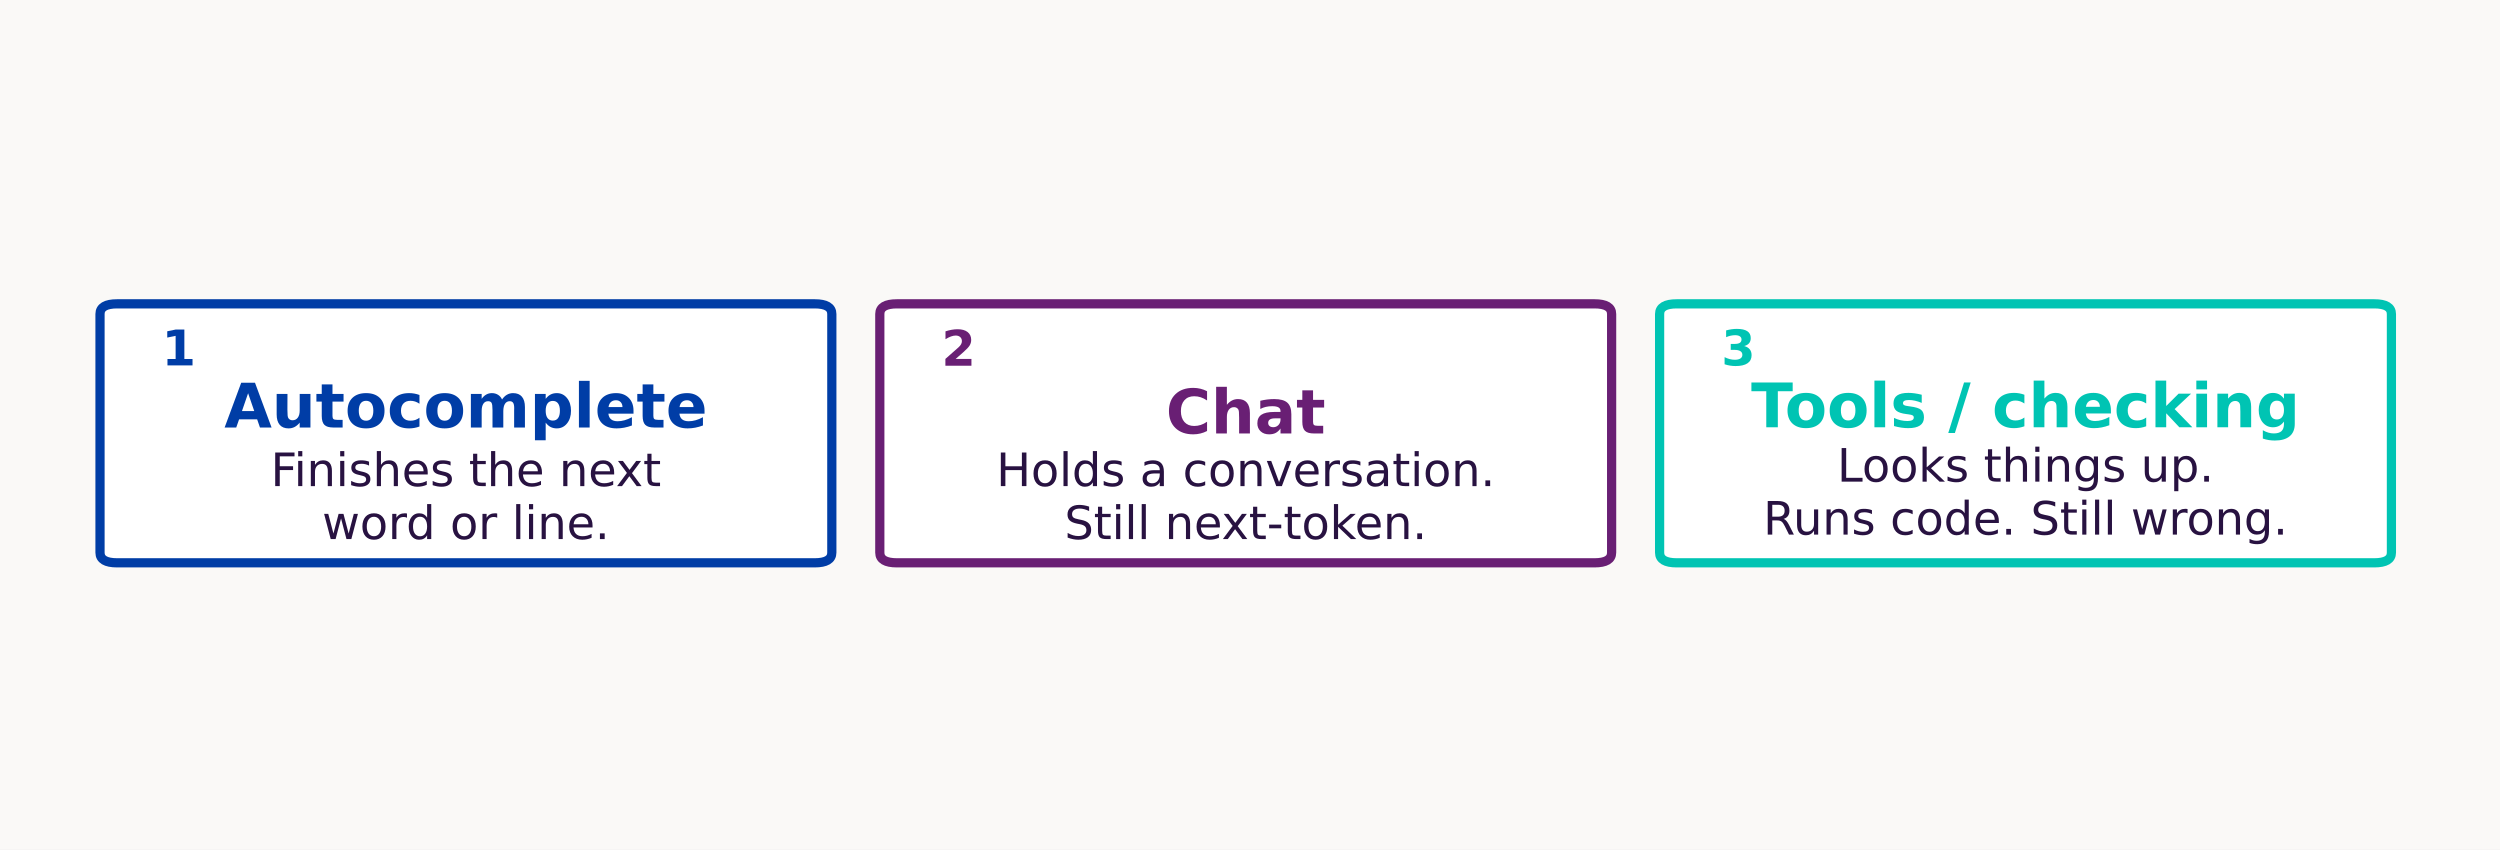
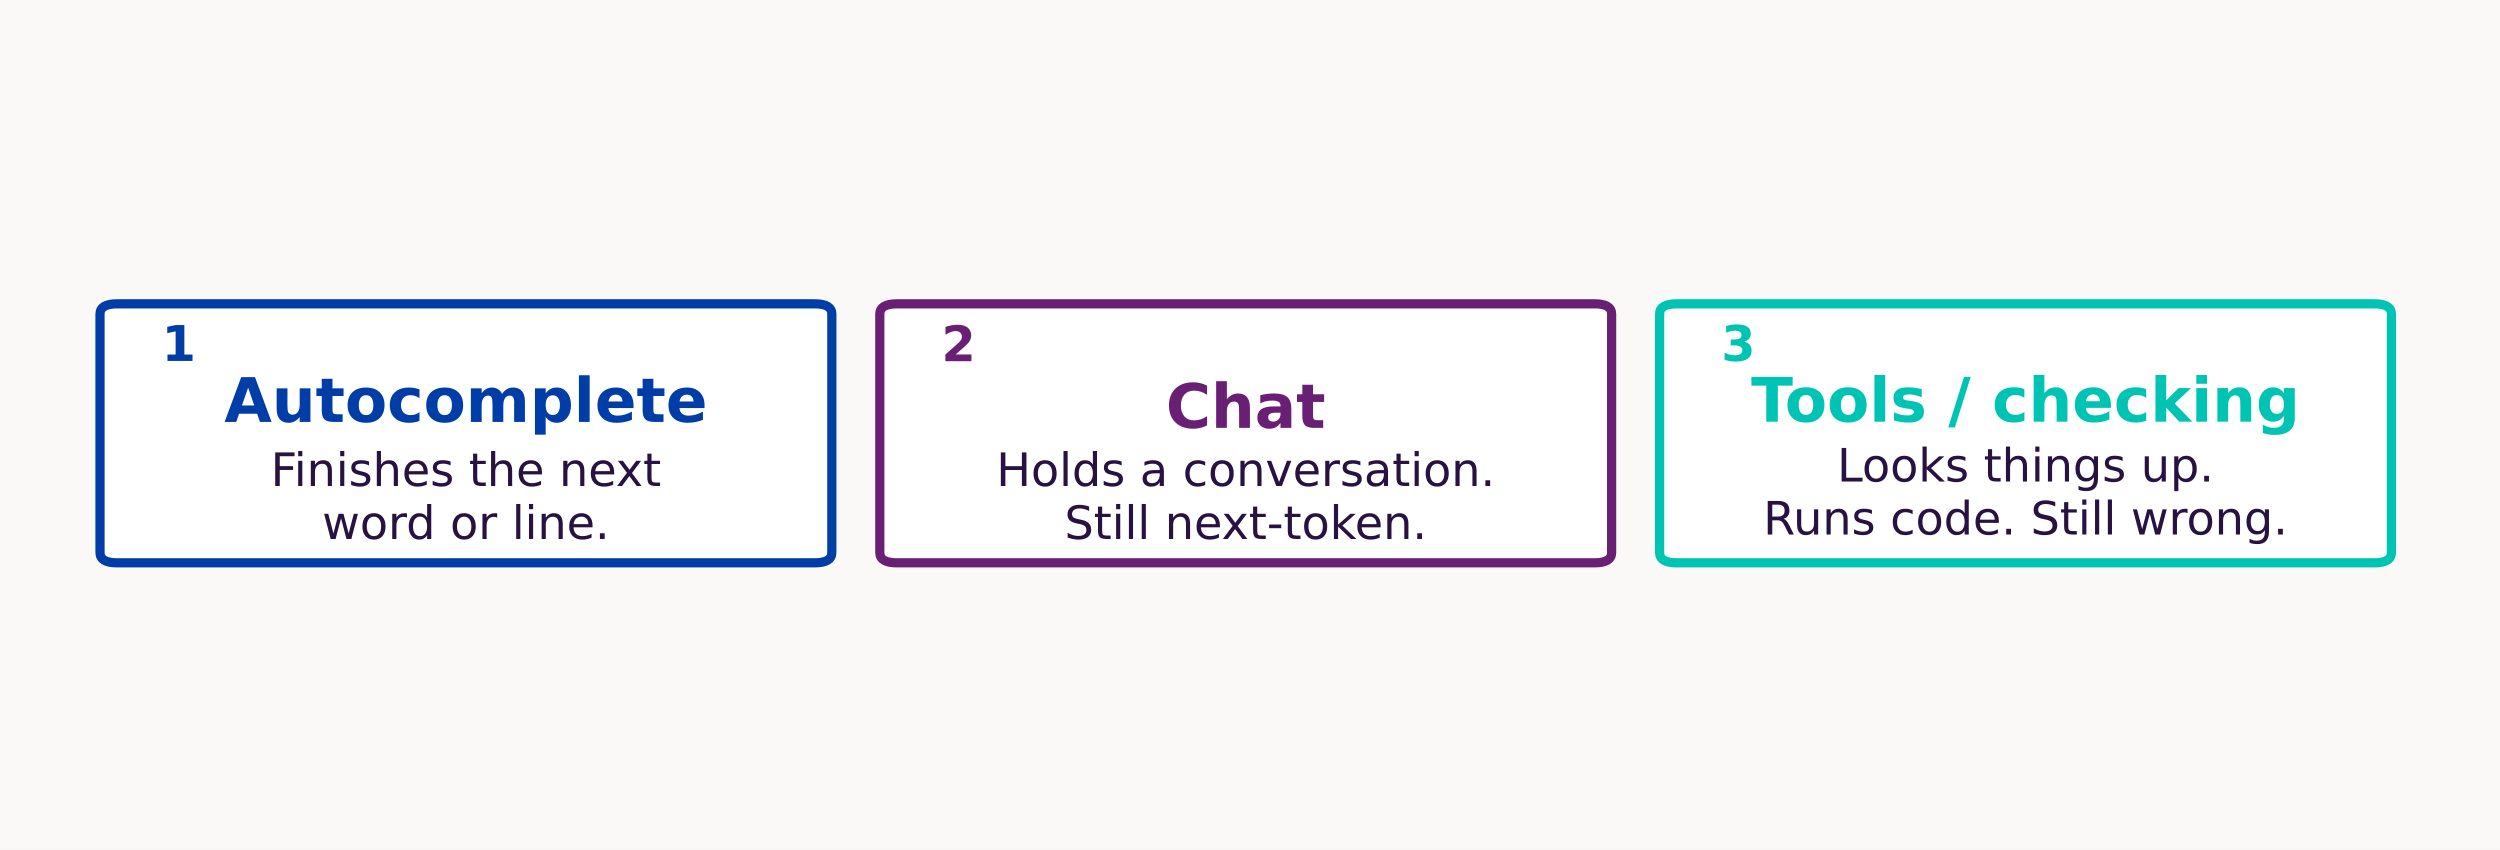
<svg xmlns="http://www.w3.org/2000/svg" xmlns:xlink="http://www.w3.org/1999/xlink" width="813.96pt" height="276.624pt" viewBox="0 0 813.96 276.624" version="1.1">
  <defs>
    <style type="text/css">*{stroke-linejoin: round; stroke-linecap: butt}</style>
  </defs>
  <g id="figure_1">
    <g id="patch_1">
      <path d="M 0 276.624  L 813.96 276.624  L 813.96 0  L 0 0  z " style="fill: #faf9f7" />
    </g>
    <g id="axes_1">
      <g id="patch_2">
-         <path d="M 38.142 183.246  L 265.248 183.246  Q 270.828 183.246 270.828 179.92  L 270.828 102.248  Q 270.828 98.922 265.248 98.922  L 38.142 98.922  Q 32.562 98.922 32.562 102.248  L 32.562 179.92  Q 32.562 183.246 38.142 183.246  z " clip-path="url(#p19ff0ff765)" style="fill: #ffffff; stroke: #003da6; stroke-width: 3; stroke-linejoin: miter" />
+         <path d="M 38.142 183.246  L 265.248 183.246  Q 270.828 183.246 270.828 179.92  L 270.828 102.248  Q 270.828 98.922 265.248 98.922  L 38.142 98.922  Q 32.562 98.922 32.562 102.248  L 32.562 179.92  Q 32.562 183.246 38.142 183.246  z " clip-path="url(#p18f302919d)" style="fill: #ffffff; stroke: #003da6; stroke-width: 3; stroke-linejoin: miter" />
      </g>
      <g id="patch_3">
-         <path d="M 292.032 183.246  L 519.138 183.246  Q 524.718 183.246 524.718 179.92  L 524.718 102.248  Q 524.718 98.922 519.138 98.922  L 292.032 98.922  Q 286.452 98.922 286.452 102.248  L 286.452 179.92  Q 286.452 183.246 292.032 183.246  z " clip-path="url(#p19ff0ff765)" style="fill: #ffffff; stroke: #691f74; stroke-width: 3; stroke-linejoin: miter" />
+         <path d="M 292.032 183.246  L 519.138 183.246  Q 524.718 183.246 524.718 179.92  L 524.718 102.248  Q 524.718 98.922 519.138 98.922  L 292.032 98.922  Q 286.452 98.922 286.452 102.248  L 286.452 179.92  Q 286.452 183.246 292.032 183.246  z " clip-path="url(#p18f302919d)" style="fill: #ffffff; stroke: #691f74; stroke-width: 3; stroke-linejoin: miter" />
      </g>
      <g id="patch_4">
-         <path d="M 545.922 183.246  L 773.028 183.246  Q 778.608 183.246 778.608 179.92  L 778.608 102.248  Q 778.608 98.922 773.028 98.922  L 545.922 98.922  Q 540.342 98.922 540.342 102.248  L 540.342 179.92  Q 540.342 183.246 545.922 183.246  z " clip-path="url(#p19ff0ff765)" style="fill: #ffffff; stroke: #00c4b3; stroke-width: 3; stroke-linejoin: miter" />
+         <path d="M 545.922 183.246  L 773.028 183.246  Q 778.608 183.246 778.608 179.92  L 778.608 102.248  Q 778.608 98.922 773.028 98.922  L 545.922 98.922  Q 540.342 98.922 540.342 102.248  L 540.342 179.92  Q 540.342 183.246 545.922 183.246  z " clip-path="url(#p18f302919d)" style="fill: #ffffff; stroke: #00c4b3; stroke-width: 3; stroke-linejoin: miter" />
      </g>
      <g id="text_1">
-         <g style="fill: #003da6" transform="translate(52.65 118.9622) scale(0.16 -0.16)">
+         <g style="fill: #003da6" transform="translate(52.65 117.5056) scale(0.16 -0.16)">
          <defs>
            <path id="DejaVuSans-Bold-14" d="M 750 831  L 1813 831  L 1813 3847  L 722 3622  L 722 4441  L 1806 4666  L 2950 4666  L 2950 831  L 4013 831  L 4013 0  L 750 0  L 750 831  z " transform="scale(0.015625)" />
          </defs>
          <use xlink:href="#DejaVuSans-Bold-14" />
        </g>
      </g>
      <g id="text_2">
-         <g style="fill: #003da6" transform="translate(73.03719 139.1928) scale(0.2 -0.2)">
+         <g style="fill: #003da6" transform="translate(73.03719 137.372) scale(0.2 -0.2)">
          <defs>
            <path id="DejaVuSans-Bold-24" d="M 3419 850  L 1538 850  L 1241 0  L 31 0  L 1759 4666  L 3194 4666  L 4922 0  L 3713 0  L 3419 850  z M 1838 1716  L 3116 1716  L 2478 3572  L 1838 1716  z " transform="scale(0.015625)" />
            <path id="DejaVuSans-Bold-58" d="M 500 1363  L 500 3500  L 1625 3500  L 1625 3150  Q 1625 2866 1622 2436  Q 1619 2006 1619 1863  Q 1619 1441 1641 1255  Q 1663 1069 1716 984  Q 1784 875 1895 815  Q 2006 756 2150 756  Q 2500 756 2700 1025  Q 2900 1294 2900 1772  L 2900 3500  L 4019 3500  L 4019 0  L 2900 0  L 2900 506  Q 2647 200 2364 54  Q 2081 -91 1741 -91  Q 1134 -91 817 281  Q 500 653 500 1363  z " transform="scale(0.015625)" />
            <path id="DejaVuSans-Bold-57" d="M 1759 4494  L 1759 3500  L 2913 3500  L 2913 2700  L 1759 2700  L 1759 1216  Q 1759 972 1856 886  Q 1953 800 2241 800  L 2816 800  L 2816 0  L 1856 0  Q 1194 0 917 276  Q 641 553 641 1216  L 641 2700  L 84 2700  L 84 3500  L 641 3500  L 641 4494  L 1759 4494  z " transform="scale(0.015625)" />
            <path id="DejaVuSans-Bold-52" d="M 2203 2784  Q 1831 2784 1636 2517  Q 1441 2250 1441 1747  Q 1441 1244 1636 976  Q 1831 709 2203 709  Q 2569 709 2762 976  Q 2956 1244 2956 1747  Q 2956 2250 2762 2517  Q 2569 2784 2203 2784  z M 2203 3584  Q 3106 3584 3614 3096  Q 4122 2609 4122 1747  Q 4122 884 3614 396  Q 3106 -91 2203 -91  Q 1297 -91 786 396  Q 275 884 275 1747  Q 275 2609 786 3096  Q 1297 3584 2203 3584  z " transform="scale(0.015625)" />
            <path id="DejaVuSans-Bold-46" d="M 3366 3391  L 3366 2478  Q 3138 2634 2908 2709  Q 2678 2784 2431 2784  Q 1963 2784 1702 2511  Q 1441 2238 1441 1747  Q 1441 1256 1702 982  Q 1963 709 2431 709  Q 2694 709 2930 787  Q 3166 866 3366 1019  L 3366 103  Q 3103 6 2833 -42  Q 2563 -91 2291 -91  Q 1344 -91 809 395  Q 275 881 275 1747  Q 275 2613 809 3098  Q 1344 3584 2291 3584  Q 2566 3584 2833 3536  Q 3100 3488 3366 3391  z " transform="scale(0.015625)" />
            <path id="DejaVuSans-Bold-50" d="M 3781 2919  Q 3994 3244 4286 3414  Q 4578 3584 4928 3584  Q 5531 3584 5847 3212  Q 6163 2841 6163 2131  L 6163 0  L 5038 0  L 5038 1825  Q 5041 1866 5042 1909  Q 5044 1953 5044 2034  Q 5044 2406 4934 2573  Q 4825 2741 4581 2741  Q 4263 2741 4089 2478  Q 3916 2216 3909 1719  L 3909 0  L 2784 0  L 2784 1825  Q 2784 2406 2684 2573  Q 2584 2741 2328 2741  Q 2006 2741 1831 2477  Q 1656 2213 1656 1722  L 1656 0  L 531 0  L 531 3500  L 1656 3500  L 1656 2988  Q 1863 3284 2130 3434  Q 2397 3584 2719 3584  Q 3081 3584 3359 3409  Q 3638 3234 3781 2919  z " transform="scale(0.015625)" />
            <path id="DejaVuSans-Bold-53" d="M 1656 506  L 1656 -1331  L 538 -1331  L 538 3500  L 1656 3500  L 1656 2988  Q 1888 3294 2169 3439  Q 2450 3584 2816 3584  Q 3463 3584 3878 3070  Q 4294 2556 4294 1747  Q 4294 938 3878 423  Q 3463 -91 2816 -91  Q 2450 -91 2169 54  Q 1888 200 1656 506  z M 2400 2772  Q 2041 2772 1848 2508  Q 1656 2244 1656 1747  Q 1656 1250 1848 986  Q 2041 722 2400 722  Q 2759 722 2948 984  Q 3138 1247 3138 1747  Q 3138 2247 2948 2509  Q 2759 2772 2400 2772  z " transform="scale(0.015625)" />
            <path id="DejaVuSans-Bold-4f" d="M 538 4863  L 1656 4863  L 1656 0  L 538 0  L 538 4863  z " transform="scale(0.015625)" />
            <path id="DejaVuSans-Bold-48" d="M 4031 1759  L 4031 1441  L 1416 1441  Q 1456 1047 1700 850  Q 1944 653 2381 653  Q 2734 653 3104 758  Q 3475 863 3866 1075  L 3866 213  Q 3469 63 3072 -14  Q 2675 -91 2278 -91  Q 1328 -91 801 392  Q 275 875 275 1747  Q 275 2603 792 3093  Q 1309 3584 2216 3584  Q 3041 3584 3536 3087  Q 4031 2591 4031 1759  z M 2881 2131  Q 2881 2450 2695 2645  Q 2509 2841 2209 2841  Q 1884 2841 1681 2658  Q 1478 2475 1428 2131  L 2881 2131  z " transform="scale(0.015625)" />
          </defs>
          <use xlink:href="#DejaVuSans-Bold-24" />
          <use xlink:href="#DejaVuSans-Bold-58" transform="translate(77.39062 0)" />
          <use xlink:href="#DejaVuSans-Bold-57" transform="translate(148.5781 0)" />
          <use xlink:href="#DejaVuSans-Bold-52" transform="translate(196.375 0)" />
          <use xlink:href="#DejaVuSans-Bold-46" transform="translate(265.0781 0)" />
          <use xlink:href="#DejaVuSans-Bold-52" transform="translate(324.3594 0)" />
          <use xlink:href="#DejaVuSans-Bold-50" transform="translate(393.0625 0)" />
          <use xlink:href="#DejaVuSans-Bold-53" transform="translate(497.2656 0)" />
          <use xlink:href="#DejaVuSans-Bold-4f" transform="translate(568.8438 0)" />
          <use xlink:href="#DejaVuSans-Bold-48" transform="translate(603.125 0)" />
          <use xlink:href="#DejaVuSans-Bold-57" transform="translate(670.9531 0)" />
          <use xlink:href="#DejaVuSans-Bold-48" transform="translate(718.75 0)" />
        </g>
      </g>
      <g id="text_3">
-         <g style="fill: #281241" transform="translate(88.13367 158.2672) scale(0.15 -0.15)">
+         <g style="fill: #281241" transform="translate(88.13367 158.2313) scale(0.15 -0.15)">
          <defs>
            <path id="DejaVuSans-29" d="M 628 4666  L 3309 4666  L 3309 4134  L 1259 4134  L 1259 2759  L 3109 2759  L 3109 2228  L 1259 2228  L 1259 0  L 628 0  L 628 4666  z " transform="scale(0.015625)" />
            <path id="DejaVuSans-4c" d="M 603 3500  L 1178 3500  L 1178 0  L 603 0  L 603 3500  z M 603 4863  L 1178 4863  L 1178 4134  L 603 4134  L 603 4863  z " transform="scale(0.015625)" />
            <path id="DejaVuSans-51" d="M 3513 2113  L 3513 0  L 2938 0  L 2938 2094  Q 2938 2591 2744 2837  Q 2550 3084 2163 3084  Q 1697 3084 1428 2787  Q 1159 2491 1159 1978  L 1159 0  L 581 0  L 581 3500  L 1159 3500  L 1159 2956  Q 1366 3272 1645 3428  Q 1925 3584 2291 3584  Q 2894 3584 3203 3211  Q 3513 2838 3513 2113  z " transform="scale(0.015625)" />
            <path id="DejaVuSans-56" d="M 2834 3397  L 2834 2853  Q 2591 2978 2328 3040  Q 2066 3103 1784 3103  Q 1356 3103 1142 2972  Q 928 2841 928 2578  Q 928 2378 1081 2264  Q 1234 2150 1697 2047  L 1894 2003  Q 2506 1872 2764 1633  Q 3022 1394 3022 966  Q 3022 478 2636 193  Q 2250 -91 1575 -91  Q 1294 -91 989 -36  Q 684 19 347 128  L 347 722  Q 666 556 975 473  Q 1284 391 1588 391  Q 1994 391 2212 530  Q 2431 669 2431 922  Q 2431 1156 2273 1281  Q 2116 1406 1581 1522  L 1381 1569  Q 847 1681 609 1914  Q 372 2147 372 2553  Q 372 3047 722 3315  Q 1072 3584 1716 3584  Q 2034 3584 2315 3537  Q 2597 3491 2834 3397  z " transform="scale(0.015625)" />
            <path id="DejaVuSans-4b" d="M 3513 2113  L 3513 0  L 2938 0  L 2938 2094  Q 2938 2591 2744 2837  Q 2550 3084 2163 3084  Q 1697 3084 1428 2787  Q 1159 2491 1159 1978  L 1159 0  L 581 0  L 581 4863  L 1159 4863  L 1159 2956  Q 1366 3272 1645 3428  Q 1925 3584 2291 3584  Q 2894 3584 3203 3211  Q 3513 2838 3513 2113  z " transform="scale(0.015625)" />
            <path id="DejaVuSans-48" d="M 3597 1894  L 3597 1613  L 953 1613  Q 991 1019 1311 708  Q 1631 397 2203 397  Q 2534 397 2845 478  Q 3156 559 3463 722  L 3463 178  Q 3153 47 2828 -22  Q 2503 -91 2169 -91  Q 1331 -91 842 396  Q 353 884 353 1716  Q 353 2575 817 3079  Q 1281 3584 2069 3584  Q 2775 3584 3186 3129  Q 3597 2675 3597 1894  z M 3022 2063  Q 3016 2534 2758 2815  Q 2500 3097 2075 3097  Q 1594 3097 1305 2825  Q 1016 2553 972 2059  L 3022 2063  z " transform="scale(0.015625)" />
            <path id="DejaVuSans-3" transform="scale(0.015625)" />
            <path id="DejaVuSans-57" d="M 1172 4494  L 1172 3500  L 2356 3500  L 2356 3053  L 1172 3053  L 1172 1153  Q 1172 725 1289 603  Q 1406 481 1766 481  L 2356 481  L 2356 0  L 1766 0  Q 1100 0 847 248  Q 594 497 594 1153  L 594 3053  L 172 3053  L 172 3500  L 594 3500  L 594 4494  L 1172 4494  z " transform="scale(0.015625)" />
            <path id="DejaVuSans-5b" d="M 3513 3500  L 2247 1797  L 3578 0  L 2900 0  L 1881 1375  L 863 0  L 184 0  L 1544 1831  L 300 3500  L 978 3500  L 1906 2253  L 2834 3500  L 3513 3500  z " transform="scale(0.015625)" />
          </defs>
          <use xlink:href="#DejaVuSans-29" />
          <use xlink:href="#DejaVuSans-4c" transform="translate(50.23438 0)" />
          <use xlink:href="#DejaVuSans-51" transform="translate(78.01562 0)" />
          <use xlink:href="#DejaVuSans-4c" transform="translate(141.3906 0)" />
          <use xlink:href="#DejaVuSans-56" transform="translate(169.1719 0)" />
          <use xlink:href="#DejaVuSans-4b" transform="translate(221.2656 0)" />
          <use xlink:href="#DejaVuSans-48" transform="translate(284.6406 0)" />
          <use xlink:href="#DejaVuSans-56" transform="translate(346.1719 0)" />
          <use xlink:href="#DejaVuSans-3" transform="translate(398.2656 0)" />
          <use xlink:href="#DejaVuSans-57" transform="translate(430.0469 0)" />
          <use xlink:href="#DejaVuSans-4b" transform="translate(469.25 0)" />
          <use xlink:href="#DejaVuSans-48" transform="translate(532.625 0)" />
          <use xlink:href="#DejaVuSans-3" transform="translate(594.1562 0)" />
          <use xlink:href="#DejaVuSans-51" transform="translate(625.9375 0)" />
          <use xlink:href="#DejaVuSans-48" transform="translate(689.3125 0)" />
          <use xlink:href="#DejaVuSans-5b" transform="translate(749.0938 0)" />
          <use xlink:href="#DejaVuSans-57" transform="translate(808.2812 0)" />
        </g>
-         <g style="fill: #281241" transform="translate(104.9009 175.5172) scale(0.15 -0.15)">
+         <g style="fill: #281241" transform="translate(104.9009 175.4813) scale(0.15 -0.15)">
          <defs>
            <path id="DejaVuSans-5a" d="M 269 3500  L 844 3500  L 1563 769  L 2278 3500  L 2956 3500  L 3675 769  L 4391 3500  L 4966 3500  L 4050 0  L 3372 0  L 2619 2869  L 1863 0  L 1184 0  L 269 3500  z " transform="scale(0.015625)" />
            <path id="DejaVuSans-52" d="M 1959 3097  Q 1497 3097 1228 2736  Q 959 2375 959 1747  Q 959 1119 1226 758  Q 1494 397 1959 397  Q 2419 397 2687 759  Q 2956 1122 2956 1747  Q 2956 2369 2687 2733  Q 2419 3097 1959 3097  z M 1959 3584  Q 2709 3584 3137 3096  Q 3566 2609 3566 1747  Q 3566 888 3137 398  Q 2709 -91 1959 -91  Q 1206 -91 779 398  Q 353 888 353 1747  Q 353 2609 779 3096  Q 1206 3584 1959 3584  z " transform="scale(0.015625)" />
            <path id="DejaVuSans-55" d="M 2631 2963  Q 2534 3019 2420 3045  Q 2306 3072 2169 3072  Q 1681 3072 1420 2755  Q 1159 2438 1159 1844  L 1159 0  L 581 0  L 581 3500  L 1159 3500  L 1159 2956  Q 1341 3275 1631 3429  Q 1922 3584 2338 3584  Q 2397 3584 2469 3576  Q 2541 3569 2628 3553  L 2631 2963  z " transform="scale(0.015625)" />
            <path id="DejaVuSans-47" d="M 2906 2969  L 2906 4863  L 3481 4863  L 3481 0  L 2906 0  L 2906 525  Q 2725 213 2448 61  Q 2172 -91 1784 -91  Q 1150 -91 751 415  Q 353 922 353 1747  Q 353 2572 751 3078  Q 1150 3584 1784 3584  Q 2172 3584 2448 3432  Q 2725 3281 2906 2969  z M 947 1747  Q 947 1113 1208 752  Q 1469 391 1925 391  Q 2381 391 2643 752  Q 2906 1113 2906 1747  Q 2906 2381 2643 2742  Q 2381 3103 1925 3103  Q 1469 3103 1208 2742  Q 947 2381 947 1747  z " transform="scale(0.015625)" />
            <path id="DejaVuSans-4f" d="M 603 4863  L 1178 4863  L 1178 0  L 603 0  L 603 4863  z " transform="scale(0.015625)" />
            <path id="DejaVuSans-11" d="M 684 794  L 1344 794  L 1344 0  L 684 0  L 684 794  z " transform="scale(0.015625)" />
          </defs>
          <use xlink:href="#DejaVuSans-5a" />
          <use xlink:href="#DejaVuSans-52" transform="translate(81.78125 0)" />
          <use xlink:href="#DejaVuSans-55" transform="translate(142.9688 0)" />
          <use xlink:href="#DejaVuSans-47" transform="translate(182.3281 0)" />
          <use xlink:href="#DejaVuSans-3" transform="translate(245.8125 0)" />
          <use xlink:href="#DejaVuSans-52" transform="translate(277.5938 0)" />
          <use xlink:href="#DejaVuSans-55" transform="translate(338.7812 0)" />
          <use xlink:href="#DejaVuSans-3" transform="translate(379.8906 0)" />
          <use xlink:href="#DejaVuSans-4f" transform="translate(411.6719 0)" />
          <use xlink:href="#DejaVuSans-4c" transform="translate(439.4531 0)" />
          <use xlink:href="#DejaVuSans-51" transform="translate(467.2344 0)" />
          <use xlink:href="#DejaVuSans-48" transform="translate(530.6094 0)" />
          <use xlink:href="#DejaVuSans-11" transform="translate(592.1406 0)" />
        </g>
      </g>
      <g id="text_4">
-         <g style="fill: #691f74" transform="translate(306.54 119.0672) scale(0.16 -0.16)">
+         <g style="fill: #691f74" transform="translate(306.54 117.6106) scale(0.16 -0.16)">
          <defs>
            <path id="DejaVuSans-Bold-15" d="M 1844 884  L 3897 884  L 3897 0  L 506 0  L 506 884  L 2209 2388  Q 2438 2594 2547 2791  Q 2656 2988 2656 3200  Q 2656 3528 2436 3728  Q 2216 3928 1850 3928  Q 1569 3928 1234 3808  Q 900 3688 519 3450  L 519 4475  Q 925 4609 1322 4679  Q 1719 4750 2100 4750  Q 2938 4750 3402 4381  Q 3866 4013 3866 3353  Q 3866 2972 3669 2642  Q 3472 2313 2841 1759  L 1844 884  z " transform="scale(0.015625)" />
          </defs>
          <use xlink:href="#DejaVuSans-Bold-15" />
        </g>
      </g>
      <g id="text_5">
-         <g style="fill: #691f74" transform="translate(379.5991 141.1303) scale(0.2 -0.2)">
+         <g style="fill: #691f74" transform="translate(379.5991 139.3095) scale(0.2 -0.2)">
          <defs>
            <path id="DejaVuSans-Bold-26" d="M 4288 256  Q 3956 84 3597 -3  Q 3238 -91 2847 -91  Q 1681 -91 1000 561  Q 319 1213 319 2328  Q 319 3447 1000 4098  Q 1681 4750 2847 4750  Q 3238 4750 3597 4662  Q 3956 4575 4288 4403  L 4288 3438  Q 3953 3666 3628 3772  Q 3303 3878 2944 3878  Q 2300 3878 1931 3465  Q 1563 3053 1563 2328  Q 1563 1606 1931 1193  Q 2300 781 2944 781  Q 3303 781 3628 887  Q 3953 994 4288 1222  L 4288 256  z " transform="scale(0.015625)" />
            <path id="DejaVuSans-Bold-4b" d="M 4056 2131  L 4056 0  L 2931 0  L 2931 347  L 2931 1625  Q 2931 2084 2911 2256  Q 2891 2428 2841 2509  Q 2775 2619 2662 2680  Q 2550 2741 2406 2741  Q 2056 2741 1856 2470  Q 1656 2200 1656 1722  L 1656 0  L 538 0  L 538 4863  L 1656 4863  L 1656 2988  Q 1909 3294 2193 3439  Q 2478 3584 2822 3584  Q 3428 3584 3742 3212  Q 4056 2841 4056 2131  z " transform="scale(0.015625)" />
            <path id="DejaVuSans-Bold-44" d="M 2106 1575  Q 1756 1575 1579 1456  Q 1403 1338 1403 1106  Q 1403 894 1545 773  Q 1688 653 1941 653  Q 2256 653 2472 879  Q 2688 1106 2688 1447  L 2688 1575  L 2106 1575  z M 3816 1997  L 3816 0  L 2688 0  L 2688 519  Q 2463 200 2181 54  Q 1900 -91 1497 -91  Q 953 -91 614 226  Q 275 544 275 1050  Q 275 1666 698 1953  Q 1122 2241 2028 2241  L 2688 2241  L 2688 2328  Q 2688 2594 2478 2717  Q 2269 2841 1825 2841  Q 1466 2841 1156 2769  Q 847 2697 581 2553  L 581 3406  Q 941 3494 1303 3539  Q 1666 3584 2028 3584  Q 2975 3584 3395 3211  Q 3816 2838 3816 1997  z " transform="scale(0.015625)" />
          </defs>
          <use xlink:href="#DejaVuSans-Bold-26" />
          <use xlink:href="#DejaVuSans-Bold-4b" transform="translate(73.39062 0)" />
          <use xlink:href="#DejaVuSans-Bold-44" transform="translate(144.5781 0)" />
          <use xlink:href="#DejaVuSans-Bold-57" transform="translate(212.0625 0)" />
        </g>
      </g>
      <g id="text_6">
-         <g style="fill: #281241" transform="translate(324.3846 158.2672) scale(0.15 -0.15)">
+         <g style="fill: #281241" transform="translate(324.3846 158.2313) scale(0.15 -0.15)">
          <defs>
            <path id="DejaVuSans-2b" d="M 628 4666  L 1259 4666  L 1259 2753  L 3553 2753  L 3553 4666  L 4184 4666  L 4184 0  L 3553 0  L 3553 2222  L 1259 2222  L 1259 0  L 628 0  L 628 4666  z " transform="scale(0.015625)" />
            <path id="DejaVuSans-44" d="M 2194 1759  Q 1497 1759 1228 1600  Q 959 1441 959 1056  Q 959 750 1161 570  Q 1363 391 1709 391  Q 2188 391 2477 730  Q 2766 1069 2766 1631  L 2766 1759  L 2194 1759  z M 3341 1997  L 3341 0  L 2766 0  L 2766 531  Q 2569 213 2275 61  Q 1981 -91 1556 -91  Q 1019 -91 701 211  Q 384 513 384 1019  Q 384 1609 779 1909  Q 1175 2209 1959 2209  L 2766 2209  L 2766 2266  Q 2766 2663 2505 2880  Q 2244 3097 1772 3097  Q 1472 3097 1187 3025  Q 903 2953 641 2809  L 641 3341  Q 956 3463 1253 3523  Q 1550 3584 1831 3584  Q 2591 3584 2966 3190  Q 3341 2797 3341 1997  z " transform="scale(0.015625)" />
            <path id="DejaVuSans-46" d="M 3122 3366  L 3122 2828  Q 2878 2963 2633 3030  Q 2388 3097 2138 3097  Q 1578 3097 1268 2742  Q 959 2388 959 1747  Q 959 1106 1268 751  Q 1578 397 2138 397  Q 2388 397 2633 464  Q 2878 531 3122 666  L 3122 134  Q 2881 22 2623 -34  Q 2366 -91 2075 -91  Q 1284 -91 818 406  Q 353 903 353 1747  Q 353 2603 823 3093  Q 1294 3584 2113 3584  Q 2378 3584 2631 3529  Q 2884 3475 3122 3366  z " transform="scale(0.015625)" />
            <path id="DejaVuSans-59" d="M 191 3500  L 800 3500  L 1894 563  L 2988 3500  L 3597 3500  L 2284 0  L 1503 0  L 191 3500  z " transform="scale(0.015625)" />
          </defs>
          <use xlink:href="#DejaVuSans-2b" />
          <use xlink:href="#DejaVuSans-52" transform="translate(75.20312 0)" />
          <use xlink:href="#DejaVuSans-4f" transform="translate(136.3906 0)" />
          <use xlink:href="#DejaVuSans-47" transform="translate(164.1719 0)" />
          <use xlink:href="#DejaVuSans-56" transform="translate(227.6562 0)" />
          <use xlink:href="#DejaVuSans-3" transform="translate(279.75 0)" />
          <use xlink:href="#DejaVuSans-44" transform="translate(311.5312 0)" />
          <use xlink:href="#DejaVuSans-3" transform="translate(372.8125 0)" />
          <use xlink:href="#DejaVuSans-46" transform="translate(404.5938 0)" />
          <use xlink:href="#DejaVuSans-52" transform="translate(459.5781 0)" />
          <use xlink:href="#DejaVuSans-51" transform="translate(520.7656 0)" />
          <use xlink:href="#DejaVuSans-59" transform="translate(584.1406 0)" />
          <use xlink:href="#DejaVuSans-48" transform="translate(643.3281 0)" />
          <use xlink:href="#DejaVuSans-55" transform="translate(704.8594 0)" />
          <use xlink:href="#DejaVuSans-56" transform="translate(745.9688 0)" />
          <use xlink:href="#DejaVuSans-44" transform="translate(798.0625 0)" />
          <use xlink:href="#DejaVuSans-57" transform="translate(859.3438 0)" />
          <use xlink:href="#DejaVuSans-4c" transform="translate(898.5469 0)" />
          <use xlink:href="#DejaVuSans-52" transform="translate(926.3281 0)" />
          <use xlink:href="#DejaVuSans-51" transform="translate(987.5156 0)" />
          <use xlink:href="#DejaVuSans-11" transform="translate(1050.891 0)" />
        </g>
-         <g style="fill: #281241" transform="translate(346.5705 175.5172) scale(0.15 -0.15)">
+         <g style="fill: #281241" transform="translate(346.5705 175.4813) scale(0.15 -0.15)">
          <defs>
            <path id="DejaVuSans-36" d="M 3425 4513  L 3425 3897  Q 3066 4069 2747 4153  Q 2428 4238 2131 4238  Q 1616 4238 1336 4038  Q 1056 3838 1056 3469  Q 1056 3159 1242 3001  Q 1428 2844 1947 2747  L 2328 2669  Q 3034 2534 3370 2195  Q 3706 1856 3706 1288  Q 3706 609 3251 259  Q 2797 -91 1919 -91  Q 1588 -91 1214 -16  Q 841 59 441 206  L 441 856  Q 825 641 1194 531  Q 1563 422 1919 422  Q 2459 422 2753 634  Q 3047 847 3047 1241  Q 3047 1584 2836 1778  Q 2625 1972 2144 2069  L 1759 2144  Q 1053 2284 737 2584  Q 422 2884 422 3419  Q 422 4038 858 4394  Q 1294 4750 2059 4750  Q 2388 4750 2728 4690  Q 3069 4631 3425 4513  z " transform="scale(0.015625)" />
            <path id="DejaVuSans-10" d="M 313 2009  L 1997 2009  L 1997 1497  L 313 1497  L 313 2009  z " transform="scale(0.015625)" />
            <path id="DejaVuSans-4e" d="M 581 4863  L 1159 4863  L 1159 1991  L 2875 3500  L 3609 3500  L 1753 1863  L 3688 0  L 2938 0  L 1159 1709  L 1159 0  L 581 0  L 581 4863  z " transform="scale(0.015625)" />
          </defs>
          <use xlink:href="#DejaVuSans-36" />
          <use xlink:href="#DejaVuSans-57" transform="translate(63.48438 0)" />
          <use xlink:href="#DejaVuSans-4c" transform="translate(102.6875 0)" />
          <use xlink:href="#DejaVuSans-4f" transform="translate(130.4688 0)" />
          <use xlink:href="#DejaVuSans-4f" transform="translate(158.25 0)" />
          <use xlink:href="#DejaVuSans-3" transform="translate(186.0312 0)" />
          <use xlink:href="#DejaVuSans-51" transform="translate(217.8125 0)" />
          <use xlink:href="#DejaVuSans-48" transform="translate(281.1875 0)" />
          <use xlink:href="#DejaVuSans-5b" transform="translate(340.9688 0)" />
          <use xlink:href="#DejaVuSans-57" transform="translate(400.1562 0)" />
          <use xlink:href="#DejaVuSans-10" transform="translate(439.3594 0)" />
          <use xlink:href="#DejaVuSans-57" transform="translate(475.4375 0)" />
          <use xlink:href="#DejaVuSans-52" transform="translate(514.6406 0)" />
          <use xlink:href="#DejaVuSans-4e" transform="translate(575.8281 0)" />
          <use xlink:href="#DejaVuSans-48" transform="translate(630.1719 0)" />
          <use xlink:href="#DejaVuSans-51" transform="translate(691.7031 0)" />
          <use xlink:href="#DejaVuSans-11" transform="translate(755.0781 0)" />
        </g>
      </g>
      <g id="text_7">
-         <g style="fill: #00c4b3" transform="translate(560.43 118.9535) scale(0.16 -0.16)">
+         <g style="fill: #00c4b3" transform="translate(560.43 117.4968) scale(0.16 -0.16)">
          <defs>
            <path id="DejaVuSans-Bold-16" d="M 2981 2516  Q 3453 2394 3698 2092  Q 3944 1791 3944 1325  Q 3944 631 3412 270  Q 2881 -91 1863 -91  Q 1503 -91 1142 -33  Q 781 25 428 141  L 428 1069  Q 766 900 1098 814  Q 1431 728 1753 728  Q 2231 728 2486 893  Q 2741 1059 2741 1369  Q 2741 1688 2480 1852  Q 2219 2016 1709 2016  L 1228 2016  L 1228 2791  L 1734 2791  Q 2188 2791 2409 2933  Q 2631 3075 2631 3366  Q 2631 3634 2415 3781  Q 2200 3928 1806 3928  Q 1516 3928 1219 3862  Q 922 3797 628 3669  L 628 4550  Q 984 4650 1334 4700  Q 1684 4750 2022 4750  Q 2931 4750 3382 4451  Q 3834 4153 3834 3553  Q 3834 3144 3618 2883  Q 3403 2622 2981 2516  z " transform="scale(0.015625)" />
          </defs>
          <use xlink:href="#DejaVuSans-Bold-16" />
        </g>
      </g>
      <g id="text_8">
-         <g style="fill: #00c4b3" transform="translate(570.1328 139.1147) scale(0.2 -0.2)">
+         <g style="fill: #00c4b3" transform="translate(570.1328 137.2939) scale(0.2 -0.2)">
          <defs>
            <path id="DejaVuSans-Bold-37" d="M 31 4666  L 4331 4666  L 4331 3756  L 2784 3756  L 2784 0  L 1581 0  L 1581 3756  L 31 3756  L 31 4666  z " transform="scale(0.015625)" />
            <path id="DejaVuSans-Bold-56" d="M 3272 3391  L 3272 2541  Q 2913 2691 2578 2766  Q 2244 2841 1947 2841  Q 1628 2841 1473 2761  Q 1319 2681 1319 2516  Q 1319 2381 1436 2309  Q 1553 2238 1856 2203  L 2053 2175  Q 2913 2066 3209 1816  Q 3506 1566 3506 1031  Q 3506 472 3093 190  Q 2681 -91 1863 -91  Q 1516 -91 1145 -36  Q 775 19 384 128  L 384 978  Q 719 816 1070 734  Q 1422 653 1784 653  Q 2113 653 2278 743  Q 2444 834 2444 1013  Q 2444 1163 2330 1236  Q 2216 1309 1875 1350  L 1678 1375  Q 931 1469 631 1722  Q 331 1975 331 2491  Q 331 3047 712 3315  Q 1094 3584 1881 3584  Q 2191 3584 2531 3537  Q 2872 3491 3272 3391  z " transform="scale(0.015625)" />
            <path id="DejaVuSans-Bold-3" transform="scale(0.015625)" />
            <path id="DejaVuSans-Bold-12" d="M 1644 4666  L 2338 4666  L 691 -594  L 0 -594  L 1644 4666  z " transform="scale(0.015625)" />
            <path id="DejaVuSans-Bold-4e" d="M 538 4863  L 1656 4863  L 1656 2216  L 2944 3500  L 4244 3500  L 2534 1894  L 4378 0  L 3022 0  L 1656 1459  L 1656 0  L 538 0  L 538 4863  z " transform="scale(0.015625)" />
            <path id="DejaVuSans-Bold-4c" d="M 538 3500  L 1656 3500  L 1656 0  L 538 0  L 538 3500  z M 538 4863  L 1656 4863  L 1656 3950  L 538 3950  L 538 4863  z " transform="scale(0.015625)" />
            <path id="DejaVuSans-Bold-51" d="M 4056 2131  L 4056 0  L 2931 0  L 2931 347  L 2931 1631  Q 2931 2084 2911 2256  Q 2891 2428 2841 2509  Q 2775 2619 2662 2680  Q 2550 2741 2406 2741  Q 2056 2741 1856 2470  Q 1656 2200 1656 1722  L 1656 0  L 538 0  L 538 3500  L 1656 3500  L 1656 2988  Q 1909 3294 2193 3439  Q 2478 3584 2822 3584  Q 3428 3584 3742 3212  Q 4056 2841 4056 2131  z " transform="scale(0.015625)" />
            <path id="DejaVuSans-Bold-4a" d="M 2919 594  Q 2688 288 2409 144  Q 2131 0 1766 0  Q 1125 0 706 504  Q 288 1009 288 1791  Q 288 2575 706 3076  Q 1125 3578 1766 3578  Q 2131 3578 2409 3434  Q 2688 3291 2919 2981  L 2919 3500  L 4044 3500  L 4044 353  Q 4044 -491 3511 -936  Q 2978 -1381 1966 -1381  Q 1638 -1381 1331 -1331  Q 1025 -1281 716 -1178  L 716 -306  Q 1009 -475 1290 -558  Q 1572 -641 1856 -641  Q 2406 -641 2662 -400  Q 2919 -159 2919 353  L 2919 594  z M 2181 2772  Q 1834 2772 1640 2515  Q 1447 2259 1447 1791  Q 1447 1309 1634 1061  Q 1822 813 2181 813  Q 2531 813 2725 1069  Q 2919 1325 2919 1791  Q 2919 2259 2725 2515  Q 2531 2772 2181 2772  z " transform="scale(0.015625)" />
          </defs>
          <use xlink:href="#DejaVuSans-Bold-37" />
          <use xlink:href="#DejaVuSans-Bold-52" transform="translate(54.9375 0)" />
          <use xlink:href="#DejaVuSans-Bold-52" transform="translate(123.6406 0)" />
          <use xlink:href="#DejaVuSans-Bold-4f" transform="translate(192.3438 0)" />
          <use xlink:href="#DejaVuSans-Bold-56" transform="translate(226.625 0)" />
          <use xlink:href="#DejaVuSans-Bold-3" transform="translate(286.1406 0)" />
          <use xlink:href="#DejaVuSans-Bold-12" transform="translate(320.9531 0)" />
          <use xlink:href="#DejaVuSans-Bold-3" transform="translate(357.4844 0)" />
          <use xlink:href="#DejaVuSans-Bold-46" transform="translate(392.2969 0)" />
          <use xlink:href="#DejaVuSans-Bold-4b" transform="translate(451.5781 0)" />
          <use xlink:href="#DejaVuSans-Bold-48" transform="translate(522.7656 0)" />
          <use xlink:href="#DejaVuSans-Bold-46" transform="translate(590.5938 0)" />
          <use xlink:href="#DejaVuSans-Bold-4e" transform="translate(649.875 0)" />
          <use xlink:href="#DejaVuSans-Bold-4c" transform="translate(716.375 0)" />
          <use xlink:href="#DejaVuSans-Bold-51" transform="translate(750.6562 0)" />
          <use xlink:href="#DejaVuSans-Bold-4a" transform="translate(821.8438 0)" />
        </g>
      </g>
      <g id="text_9">
-         <g style="fill: #281241" transform="translate(598.1355 156.8141) scale(0.15 -0.15)">
+         <g style="fill: #281241" transform="translate(598.1355 156.7782) scale(0.15 -0.15)">
          <defs>
            <path id="DejaVuSans-2f" d="M 628 4666  L 1259 4666  L 1259 531  L 3531 531  L 3531 0  L 628 0  L 628 4666  z " transform="scale(0.015625)" />
            <path id="DejaVuSans-4a" d="M 2906 1791  Q 2906 2416 2648 2759  Q 2391 3103 1925 3103  Q 1463 3103 1205 2759  Q 947 2416 947 1791  Q 947 1169 1205 825  Q 1463 481 1925 481  Q 2391 481 2648 825  Q 2906 1169 2906 1791  z M 3481 434  Q 3481 -459 3084 -895  Q 2688 -1331 1869 -1331  Q 1566 -1331 1297 -1286  Q 1028 -1241 775 -1147  L 775 -588  Q 1028 -725 1275 -790  Q 1522 -856 1778 -856  Q 2344 -856 2625 -561  Q 2906 -266 2906 331  L 2906 616  Q 2728 306 2450 153  Q 2172 0 1784 0  Q 1141 0 747 490  Q 353 981 353 1791  Q 353 2603 747 3093  Q 1141 3584 1784 3584  Q 2172 3584 2450 3431  Q 2728 3278 2906 2969  L 2906 3500  L 3481 3500  L 3481 434  z " transform="scale(0.015625)" />
            <path id="DejaVuSans-58" d="M 544 1381  L 544 3500  L 1119 3500  L 1119 1403  Q 1119 906 1312 657  Q 1506 409 1894 409  Q 2359 409 2629 706  Q 2900 1003 2900 1516  L 2900 3500  L 3475 3500  L 3475 0  L 2900 0  L 2900 538  Q 2691 219 2414 64  Q 2138 -91 1772 -91  Q 1169 -91 856 284  Q 544 659 544 1381  z M 1991 3584  L 1991 3584  z " transform="scale(0.015625)" />
            <path id="DejaVuSans-53" d="M 1159 525  L 1159 -1331  L 581 -1331  L 581 3500  L 1159 3500  L 1159 2969  Q 1341 3281 1617 3432  Q 1894 3584 2278 3584  Q 2916 3584 3314 3078  Q 3713 2572 3713 1747  Q 3713 922 3314 415  Q 2916 -91 2278 -91  Q 1894 -91 1617 61  Q 1341 213 1159 525  z M 3116 1747  Q 3116 2381 2855 2742  Q 2594 3103 2138 3103  Q 1681 3103 1420 2742  Q 1159 2381 1159 1747  Q 1159 1113 1420 752  Q 1681 391 2138 391  Q 2594 391 2855 752  Q 3116 1113 3116 1747  z " transform="scale(0.015625)" />
          </defs>
          <use xlink:href="#DejaVuSans-2f" />
          <use xlink:href="#DejaVuSans-52" transform="translate(53.96875 0)" />
          <use xlink:href="#DejaVuSans-52" transform="translate(115.1562 0)" />
          <use xlink:href="#DejaVuSans-4e" transform="translate(176.3438 0)" />
          <use xlink:href="#DejaVuSans-56" transform="translate(234.25 0)" />
          <use xlink:href="#DejaVuSans-3" transform="translate(286.3438 0)" />
          <use xlink:href="#DejaVuSans-57" transform="translate(318.125 0)" />
          <use xlink:href="#DejaVuSans-4b" transform="translate(357.3281 0)" />
          <use xlink:href="#DejaVuSans-4c" transform="translate(420.7031 0)" />
          <use xlink:href="#DejaVuSans-51" transform="translate(448.4844 0)" />
          <use xlink:href="#DejaVuSans-4a" transform="translate(511.8594 0)" />
          <use xlink:href="#DejaVuSans-56" transform="translate(575.3438 0)" />
          <use xlink:href="#DejaVuSans-3" transform="translate(627.4375 0)" />
          <use xlink:href="#DejaVuSans-58" transform="translate(659.2188 0)" />
          <use xlink:href="#DejaVuSans-53" transform="translate(722.5938 0)" />
          <use xlink:href="#DejaVuSans-11" transform="translate(786.0781 0)" />
        </g>
-         <g style="fill: #281241" transform="translate(574.0723 174.0641) scale(0.15 -0.15)">
+         <g style="fill: #281241" transform="translate(574.0723 174.0282) scale(0.15 -0.15)">
          <defs>
            <path id="DejaVuSans-35" d="M 2841 2188  Q 3044 2119 3236 1894  Q 3428 1669 3622 1275  L 4263 0  L 3584 0  L 2988 1197  Q 2756 1666 2539 1819  Q 2322 1972 1947 1972  L 1259 1972  L 1259 0  L 628 0  L 628 4666  L 2053 4666  Q 2853 4666 3247 4331  Q 3641 3997 3641 3322  Q 3641 2881 3436 2590  Q 3231 2300 2841 2188  z M 1259 4147  L 1259 2491  L 2053 2491  Q 2509 2491 2742 2702  Q 2975 2913 2975 3322  Q 2975 3731 2742 3939  Q 2509 4147 2053 4147  L 1259 4147  z " transform="scale(0.015625)" />
          </defs>
          <use xlink:href="#DejaVuSans-35" />
          <use xlink:href="#DejaVuSans-58" transform="translate(65 0)" />
          <use xlink:href="#DejaVuSans-51" transform="translate(128.375 0)" />
          <use xlink:href="#DejaVuSans-56" transform="translate(191.75 0)" />
          <use xlink:href="#DejaVuSans-3" transform="translate(243.8438 0)" />
          <use xlink:href="#DejaVuSans-46" transform="translate(275.625 0)" />
          <use xlink:href="#DejaVuSans-52" transform="translate(330.6094 0)" />
          <use xlink:href="#DejaVuSans-47" transform="translate(391.7969 0)" />
          <use xlink:href="#DejaVuSans-48" transform="translate(455.2812 0)" />
          <use xlink:href="#DejaVuSans-11" transform="translate(516.8125 0)" />
          <use xlink:href="#DejaVuSans-3" transform="translate(548.5938 0)" />
          <use xlink:href="#DejaVuSans-36" transform="translate(580.375 0)" />
          <use xlink:href="#DejaVuSans-57" transform="translate(643.8594 0)" />
          <use xlink:href="#DejaVuSans-4c" transform="translate(683.0625 0)" />
          <use xlink:href="#DejaVuSans-4f" transform="translate(710.8438 0)" />
          <use xlink:href="#DejaVuSans-4f" transform="translate(738.625 0)" />
          <use xlink:href="#DejaVuSans-3" transform="translate(766.4062 0)" />
          <use xlink:href="#DejaVuSans-5a" transform="translate(798.1875 0)" />
          <use xlink:href="#DejaVuSans-55" transform="translate(879.9688 0)" />
          <use xlink:href="#DejaVuSans-52" transform="translate(918.875 0)" />
          <use xlink:href="#DejaVuSans-51" transform="translate(980.0625 0)" />
          <use xlink:href="#DejaVuSans-4a" transform="translate(1043.438 0)" />
          <use xlink:href="#DejaVuSans-11" transform="translate(1106.922 0)" />
        </g>
      </g>
    </g>
  </g>
  <defs>
-     <clipPath id="p19ff0ff765">
+     <clipPath id="p18f302919d">
      <rect x="10.8" y="10.8" width="792.36" height="255.024" />
    </clipPath>
  </defs>
</svg>
